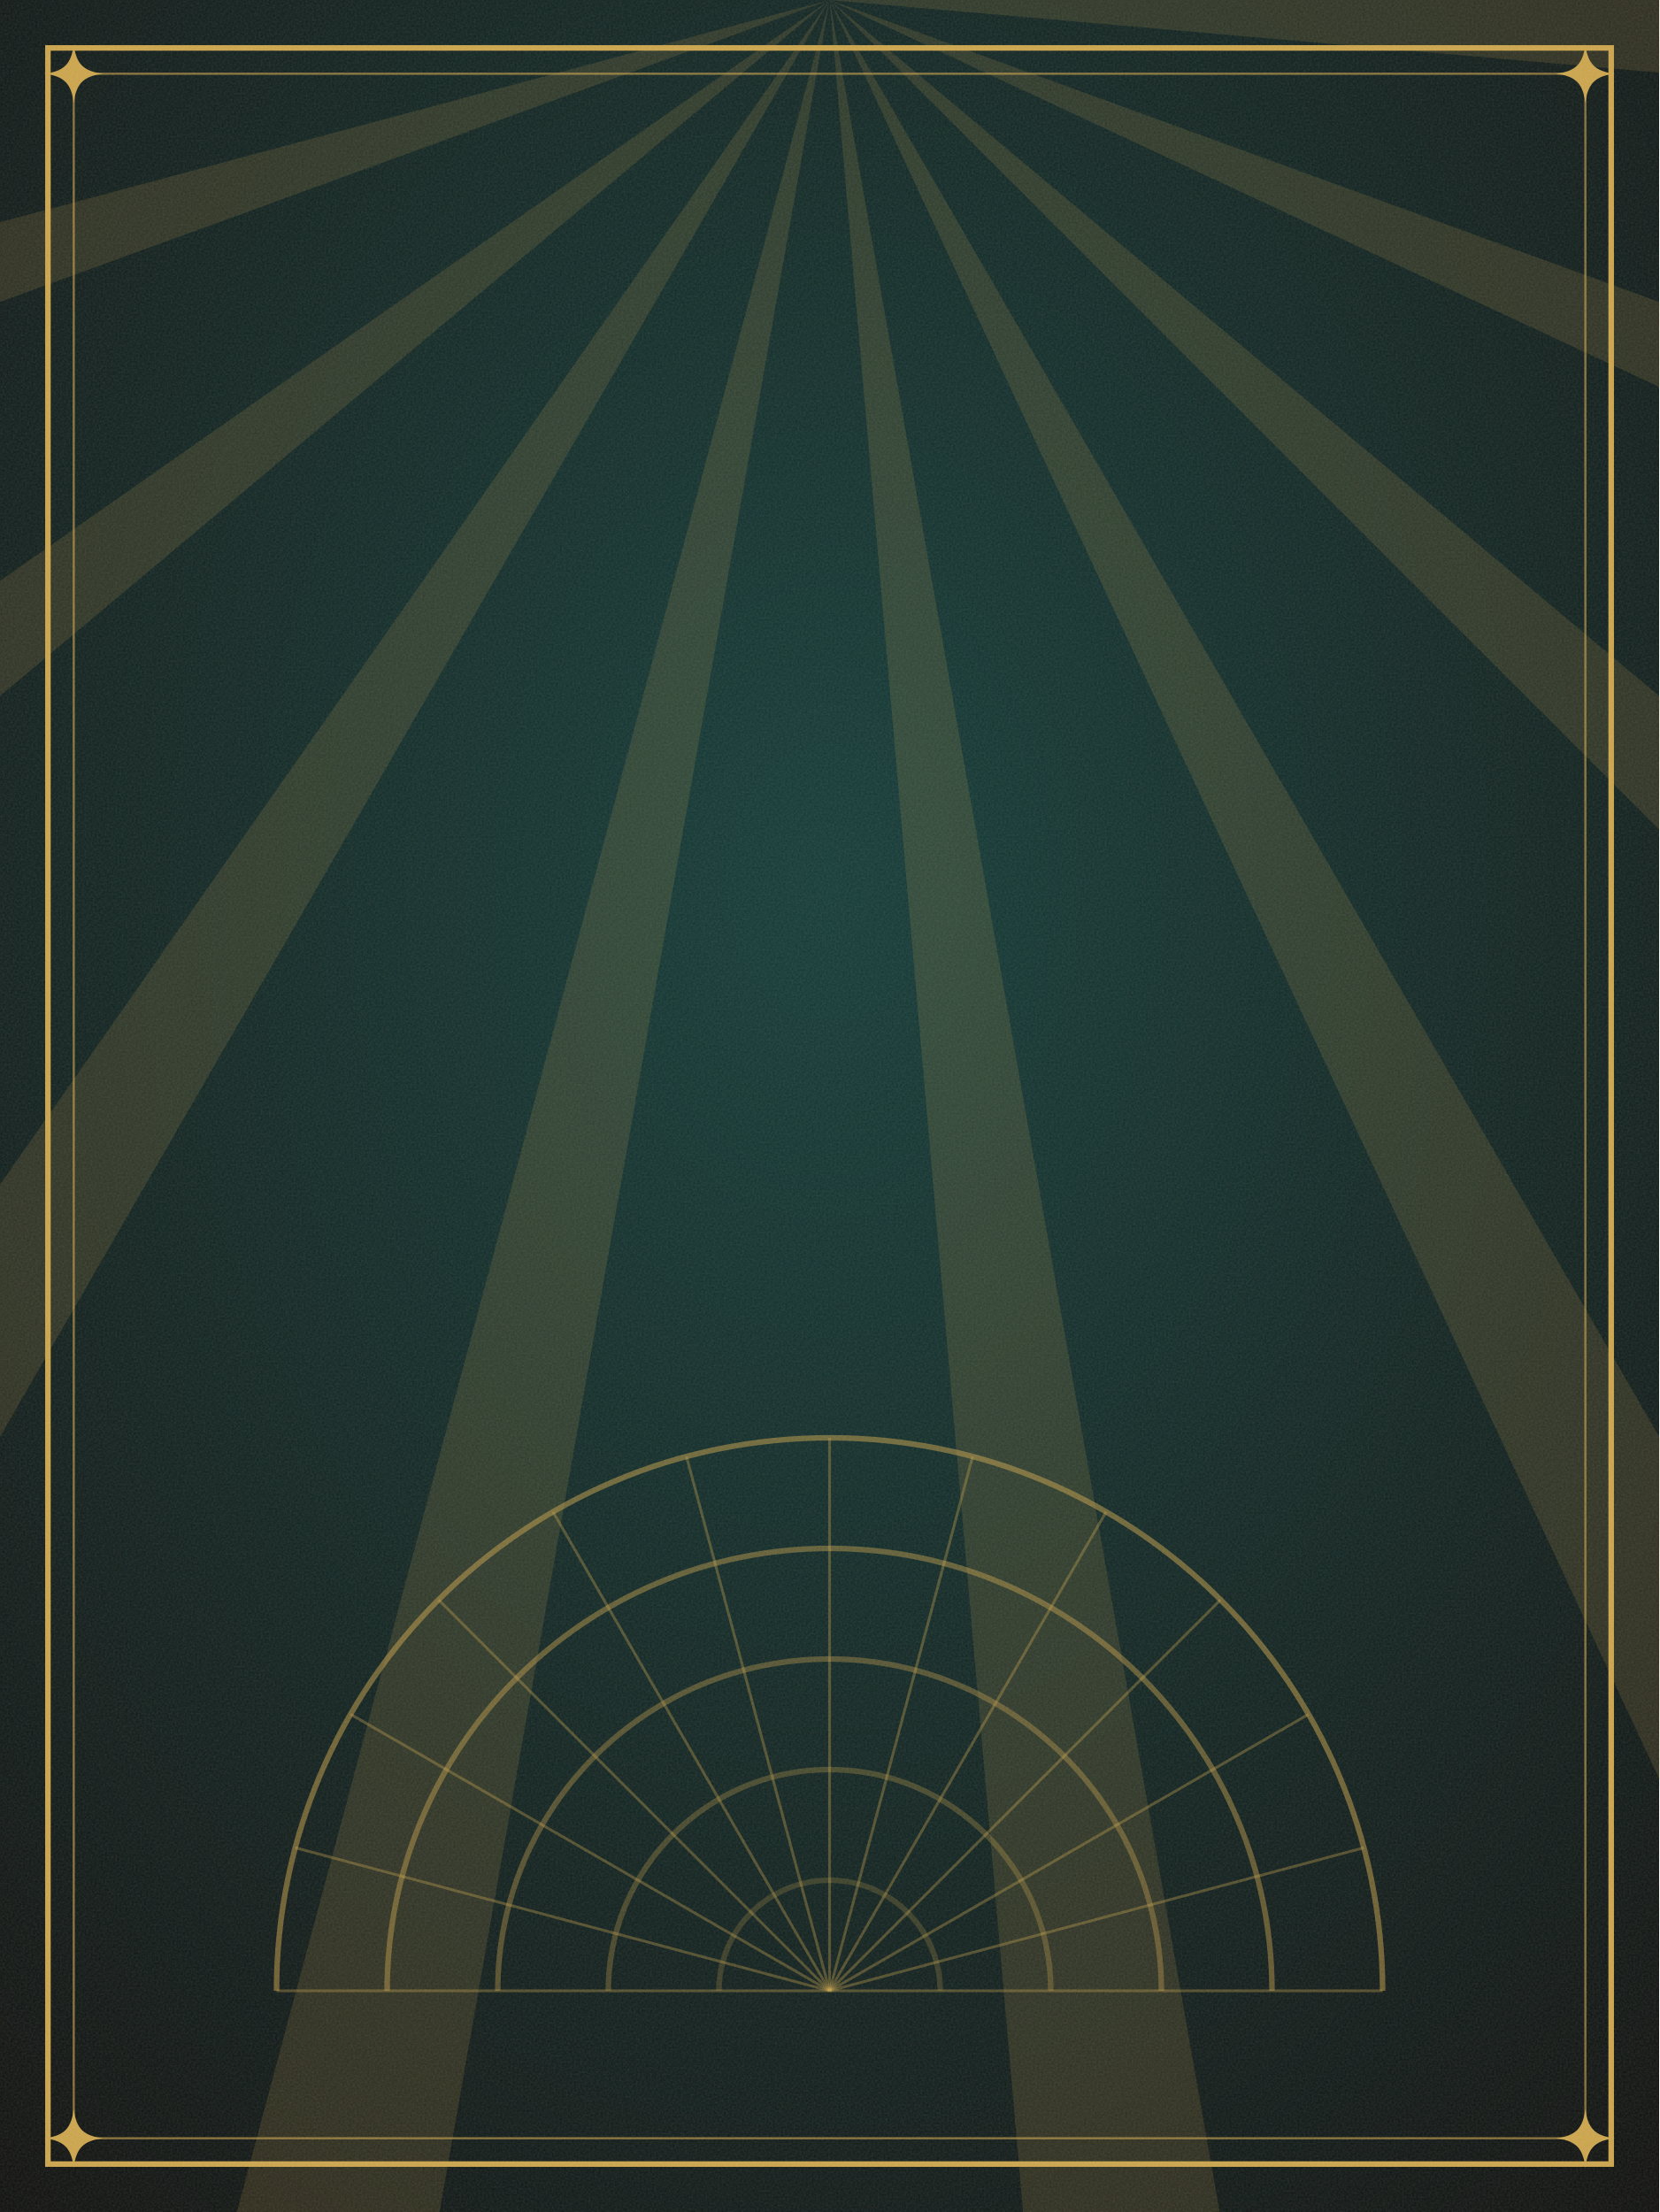
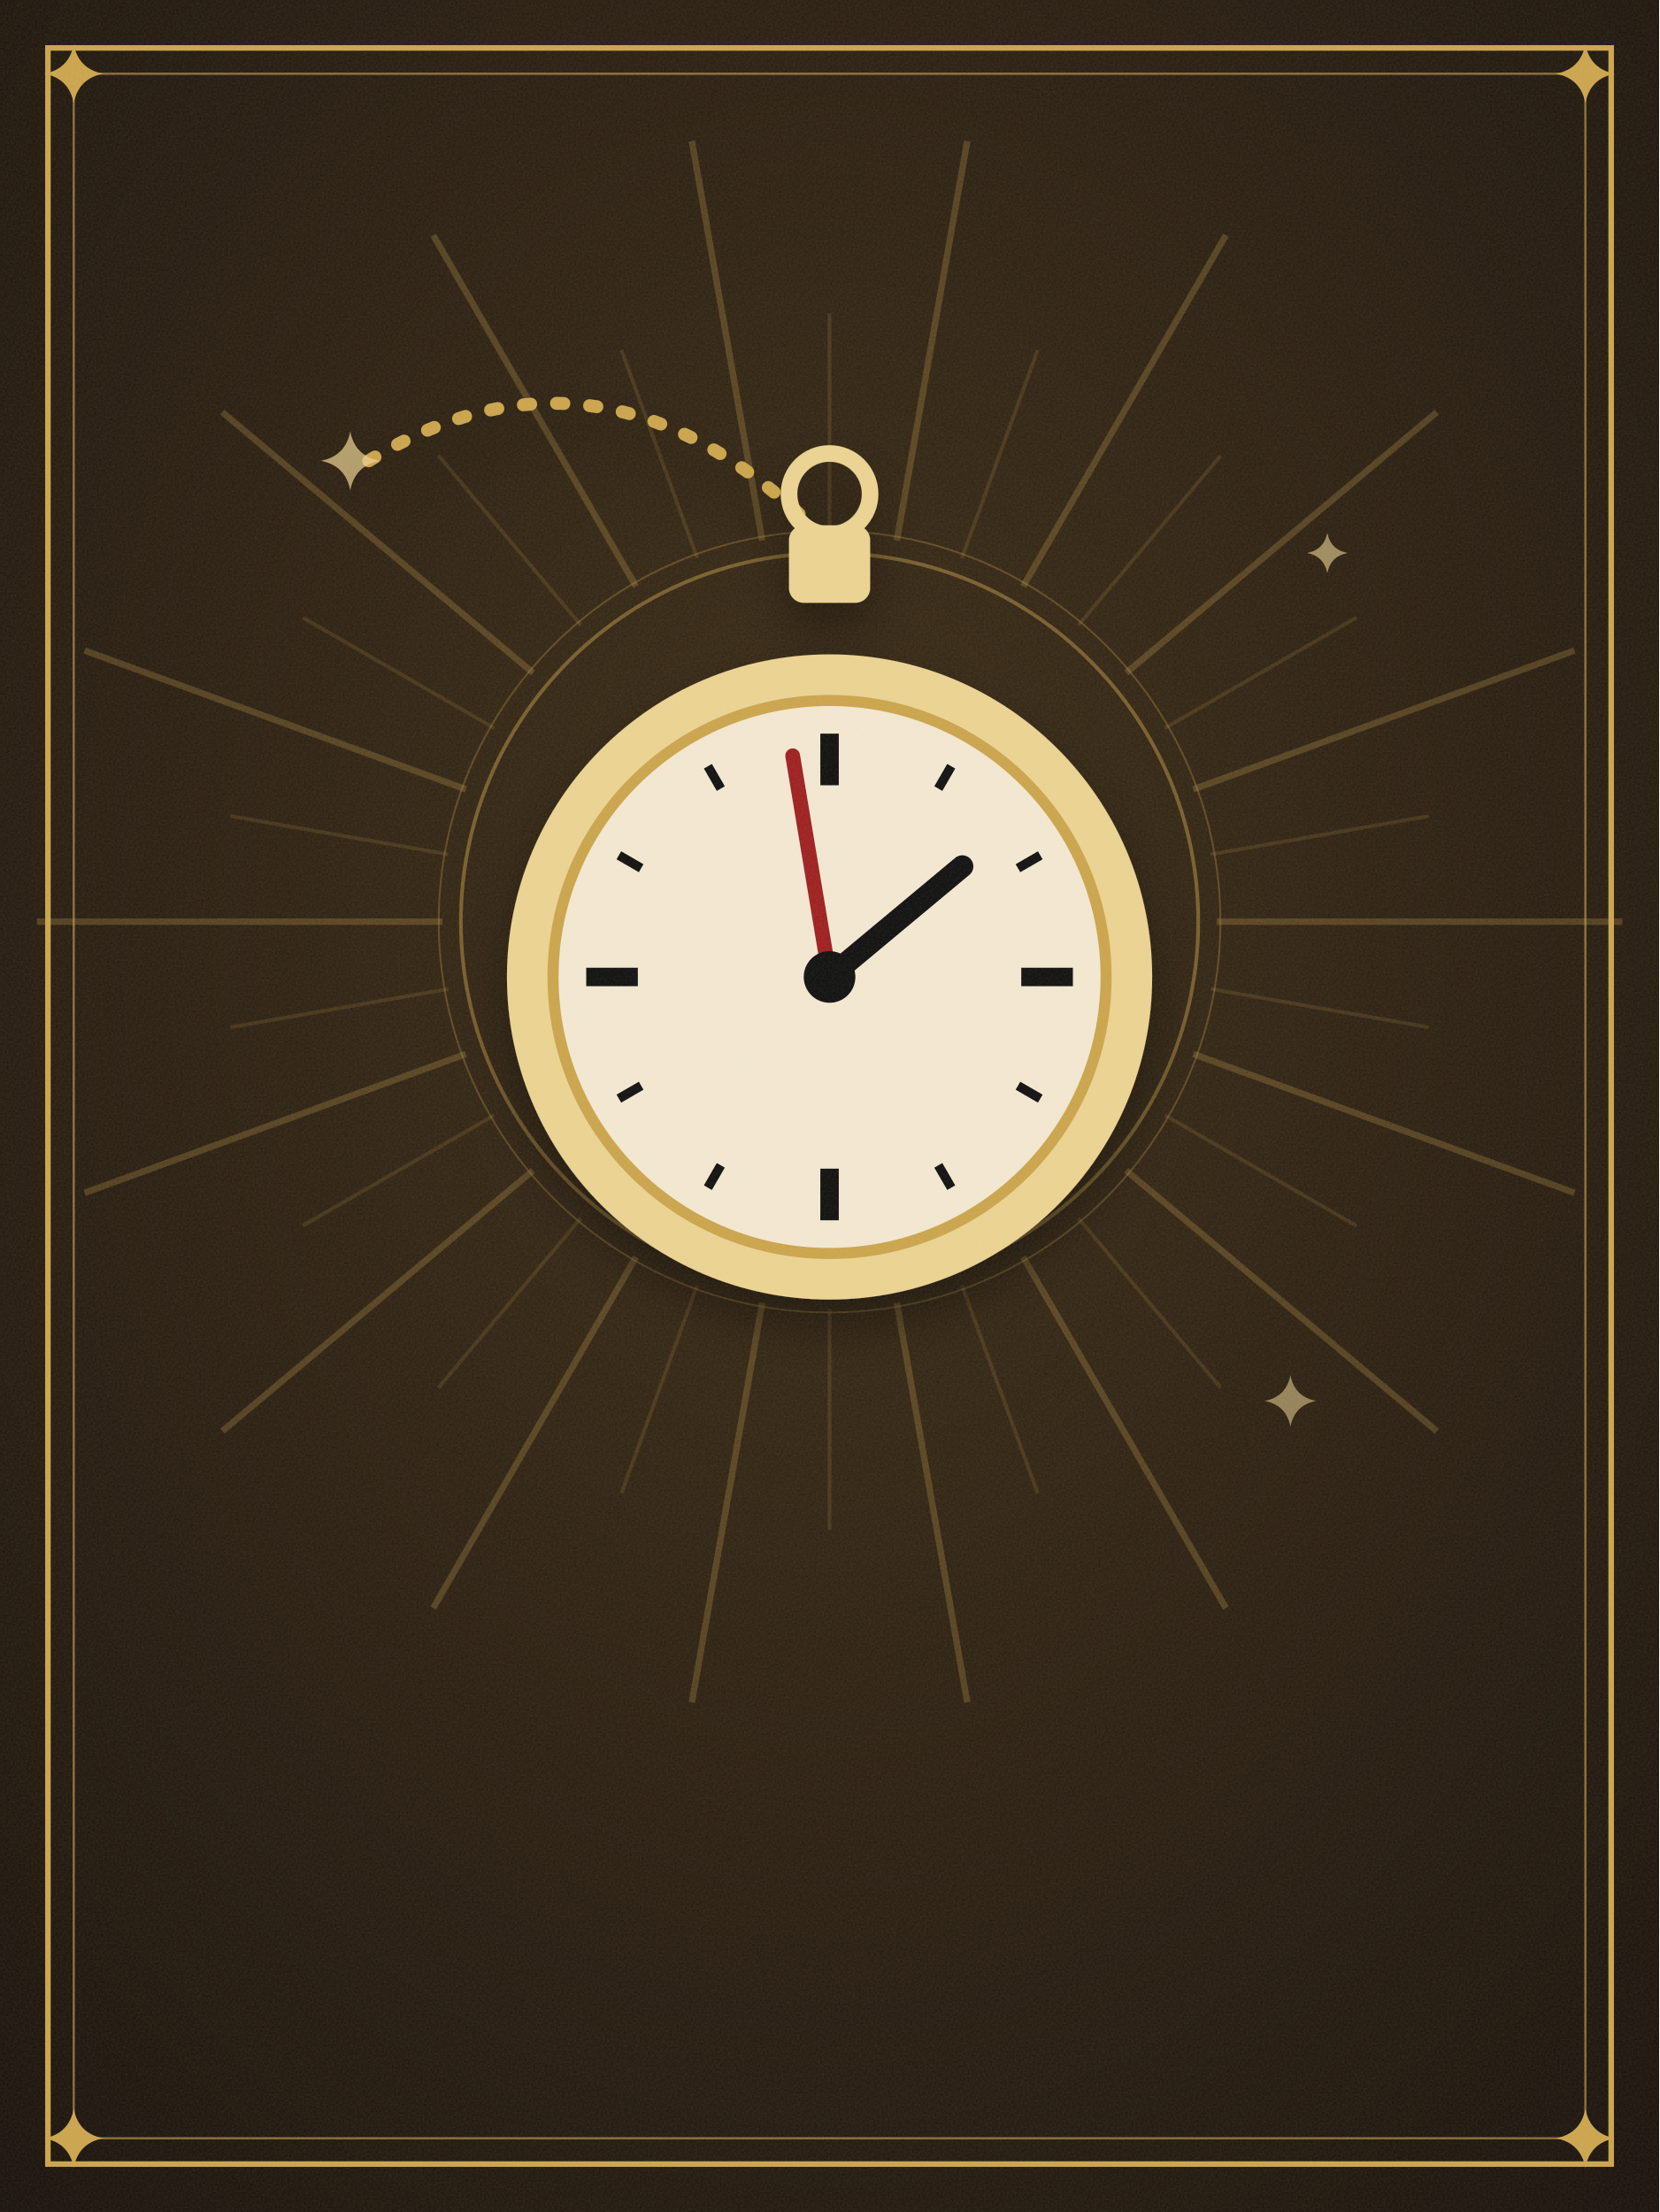
<svg xmlns="http://www.w3.org/2000/svg" viewBox="0 0 900 1200" width="900" height="1200">
  <defs>
-     <radialGradient id="g" cx=".5" cy=".4" r=".85">
-       <stop offset="0" stop-color="#123a37" />
-       <stop offset="1" stop-color="#0d0a09" />
+     <radialGradient id="g" cx=".5" cy=".42" r=".8">
+       <stop offset="0" stop-color="#3a2a14" />
+       <stop offset="1" stop-color="#140d08" />
    </radialGradient>
+     <filter id="shadow" x="-20%" y="-20%" width="140%" height="140%">
+       <feDropShadow dx="0" dy="14" stdDeviation="14" flood-color="#000" flood-opacity=".45" />
+     </filter>
    <filter id="n">
      <feTurbulence type="fractalNoise" baseFrequency=".9" numOctaves="3" stitchTiles="stitch" />
-       <feColorMatrix values="0 0 0 0 1 0 0 0 0 .9 0 0 0 0 .75 0 0 0 .12 0" />
+       <feColorMatrix values="0 0 0 0 1 0 0 0 0 .9 0 0 0 0 .75 0 0 0 .1 0" />
    </filter>
  </defs>
  <rect width="900" height="1200" fill="url(#g)" />
-   <path d="M450 0 L1850.0 0.0 L1844.7 122.0 Z" fill="#c9a24a" opacity="0.16" />
-   <path d="M450 0 L1765.6 478.8 L1718.8 591.7 Z" fill="#c9a24a" opacity="0.16" />
-   <path d="M450 0 L1522.5 899.9 L1439.9 989.9 Z" fill="#c9a24a" opacity="0.16" />
-   <path d="M450 0 L1150.0 1212.4 L1041.7 1268.8 Z" fill="#c9a24a" opacity="0.16" />
-   <path d="M450 0 L693.1 1378.7 L572.0 1394.7 Z" fill="#c9a24a" opacity="0.16" />
-   <path d="M450 0 L206.9 1378.7 L87.7 1352.3 Z" fill="#c9a24a" opacity="0.16" />
-   <path d="M450 0 L-250.0 1212.4 L-353.0 1146.8 Z" fill="#c9a24a" opacity="0.16" />
-   <path d="M450 0 L-622.5 899.9 L-696.8 803.0 Z" fill="#c9a24a" opacity="0.16" />
-   <path d="M450 0 L-865.6 478.8 L-902.3 362.3 Z" fill="#c9a24a" opacity="0.16" />
-   <path d="M450 0 L-950.0 0.0 L-944.7 -122.0 Z" fill="#c9a24a" opacity="0.16" />
-   <path d="M450 0 L-865.6 -478.8 L-818.8 -591.7 Z" fill="#c9a24a" opacity="0.16" />
-   <path d="M450 0 L-622.5 -899.9 L-539.9 -989.9 Z" fill="#c9a24a" opacity="0.16" />
-   <path d="M450 0 L-250.0 -1212.4 L-141.7 -1268.8 Z" fill="#c9a24a" opacity="0.16" />
-   <path d="M450 0 L206.9 -1378.7 L328.0 -1394.7 Z" fill="#c9a24a" opacity="0.16" />
-   <path d="M450 0 L693.1 -1378.7 L812.3 -1352.3 Z" fill="#c9a24a" opacity="0.16" />
-   <path d="M450 0 L1150.0 -1212.4 L1253.0 -1146.8 Z" fill="#c9a24a" opacity="0.16" />
-   <path d="M450 0 L1522.5 -899.9 L1596.8 -803.0 Z" fill="#c9a24a" opacity="0.16" />
-   <path d="M450 0 L1765.6 -478.8 L1802.3 -362.3 Z" fill="#c9a24a" opacity="0.16" />
-   <path d="M150 1080 A300 300 0 0 1 750 1080" fill="none" stroke="#c9a24a" stroke-width="3" opacity="0.5" />
-   <path d="M210 1080 A240 240 0 0 1 690 1080" fill="none" stroke="#c9a24a" stroke-width="3" opacity="0.43" />
-   <path d="M270 1080 A180 180 0 0 1 630 1080" fill="none" stroke="#c9a24a" stroke-width="3" opacity="0.36" />
-   <path d="M330 1080 A120 120 0 0 1 570 1080" fill="none" stroke="#c9a24a" stroke-width="3" opacity="0.29" />
-   <path d="M390 1080 A60 60 0 0 1 510 1080" fill="none" stroke="#c9a24a" stroke-width="3" opacity="0.22" />
-   <line x1="450" y1="1080" x2="150.0" y2="1080.0" stroke="#c9a24a" stroke-width="1.5" opacity=".35" />
-   <line x1="450" y1="1080" x2="160.2" y2="1002.4" stroke="#c9a24a" stroke-width="1.5" opacity=".35" />
-   <line x1="450" y1="1080" x2="190.2" y2="930.0" stroke="#c9a24a" stroke-width="1.5" opacity=".35" />
-   <line x1="450" y1="1080" x2="237.9" y2="867.9" stroke="#c9a24a" stroke-width="1.5" opacity=".35" />
-   <line x1="450" y1="1080" x2="300.0" y2="820.2" stroke="#c9a24a" stroke-width="1.5" opacity=".35" />
-   <line x1="450" y1="1080" x2="372.4" y2="790.2" stroke="#c9a24a" stroke-width="1.5" opacity=".35" />
-   <line x1="450" y1="1080" x2="450.0" y2="780.0" stroke="#c9a24a" stroke-width="1.5" opacity=".35" />
-   <line x1="450" y1="1080" x2="527.6" y2="790.2" stroke="#c9a24a" stroke-width="1.5" opacity=".35" />
-   <line x1="450" y1="1080" x2="600.0" y2="820.2" stroke="#c9a24a" stroke-width="1.5" opacity=".35" />
-   <line x1="450" y1="1080" x2="662.1" y2="867.9" stroke="#c9a24a" stroke-width="1.5" opacity=".35" />
-   <line x1="450" y1="1080" x2="709.8" y2="930.0" stroke="#c9a24a" stroke-width="1.5" opacity=".35" />
-   <line x1="450" y1="1080" x2="739.8" y2="1002.4" stroke="#c9a24a" stroke-width="1.5" opacity=".35" />
-   <line x1="450" y1="1080" x2="750.0" y2="1080.0" stroke="#c9a24a" stroke-width="1.5" opacity=".35" />
+   <line x1="660.0" y1="500.0" x2="880.0" y2="500.0" stroke="#c9a24a" stroke-width="3.5" opacity="0.26" />
+   <line x1="656.8" y1="536.5" x2="775.0" y2="557.3" stroke="#c9a24a" stroke-width="2" opacity="0.16" />
+   <line x1="647.3" y1="571.8" x2="854.1" y2="647.1" stroke="#c9a24a" stroke-width="3.5" opacity="0.26" />
+   <line x1="631.9" y1="605.0" x2="735.8" y2="665.0" stroke="#c9a24a" stroke-width="2" opacity="0.16" />
+   <line x1="610.9" y1="635.0" x2="779.4" y2="776.4" stroke="#c9a24a" stroke-width="3.5" opacity="0.26" />
+   <line x1="585.0" y1="660.9" x2="662.1" y2="752.8" stroke="#c9a24a" stroke-width="2" opacity="0.16" />
+   <line x1="555.0" y1="681.9" x2="665.0" y2="872.4" stroke="#c9a24a" stroke-width="3.5" opacity="0.26" />
+   <line x1="521.8" y1="697.3" x2="562.9" y2="810.1" stroke="#c9a24a" stroke-width="2" opacity="0.16" />
+   <line x1="486.5" y1="706.8" x2="524.7" y2="923.5" stroke="#c9a24a" stroke-width="3.5" opacity="0.26" />
+   <line x1="450.0" y1="710.0" x2="450.0" y2="830.0" stroke="#c9a24a" stroke-width="2" opacity="0.16" />
+   <line x1="413.5" y1="706.8" x2="375.3" y2="923.5" stroke="#c9a24a" stroke-width="3.5" opacity="0.26" />
+   <line x1="378.2" y1="697.3" x2="337.1" y2="810.1" stroke="#c9a24a" stroke-width="2" opacity="0.16" />
+   <line x1="345.0" y1="681.9" x2="235.0" y2="872.4" stroke="#c9a24a" stroke-width="3.5" opacity="0.26" />
+   <line x1="315.0" y1="660.9" x2="237.9" y2="752.8" stroke="#c9a24a" stroke-width="2" opacity="0.16" />
+   <line x1="289.1" y1="635.0" x2="120.6" y2="776.4" stroke="#c9a24a" stroke-width="3.5" opacity="0.26" />
+   <line x1="268.1" y1="605.0" x2="164.2" y2="665.0" stroke="#c9a24a" stroke-width="2" opacity="0.16" />
+   <line x1="252.7" y1="571.8" x2="45.9" y2="647.1" stroke="#c9a24a" stroke-width="3.5" opacity="0.26" />
+   <line x1="243.2" y1="536.5" x2="125.0" y2="557.3" stroke="#c9a24a" stroke-width="2" opacity="0.16" />
+   <line x1="240.0" y1="500.0" x2="20.0" y2="500.0" stroke="#c9a24a" stroke-width="3.5" opacity="0.26" />
+   <line x1="243.2" y1="463.5" x2="125.0" y2="442.7" stroke="#c9a24a" stroke-width="2" opacity="0.16" />
+   <line x1="252.7" y1="428.2" x2="45.9" y2="352.9" stroke="#c9a24a" stroke-width="3.5" opacity="0.26" />
+   <line x1="268.1" y1="395.0" x2="164.2" y2="335.0" stroke="#c9a24a" stroke-width="2" opacity="0.16" />
+   <line x1="289.1" y1="365.0" x2="120.6" y2="223.6" stroke="#c9a24a" stroke-width="3.5" opacity="0.26" />
+   <line x1="315.0" y1="339.1" x2="237.9" y2="247.2" stroke="#c9a24a" stroke-width="2" opacity="0.16" />
+   <line x1="345.0" y1="318.1" x2="235.0" y2="127.6" stroke="#c9a24a" stroke-width="3.5" opacity="0.26" />
+   <line x1="378.2" y1="302.7" x2="337.1" y2="189.9" stroke="#c9a24a" stroke-width="2" opacity="0.16" />
+   <line x1="413.5" y1="293.2" x2="375.3" y2="76.5" stroke="#c9a24a" stroke-width="3.5" opacity="0.26" />
+   <line x1="450.0" y1="290.0" x2="450.0" y2="170.0" stroke="#c9a24a" stroke-width="2" opacity="0.16" />
+   <line x1="486.5" y1="293.2" x2="524.7" y2="76.5" stroke="#c9a24a" stroke-width="3.5" opacity="0.26" />
+   <line x1="521.8" y1="302.7" x2="562.9" y2="189.9" stroke="#c9a24a" stroke-width="2" opacity="0.16" />
+   <line x1="555.0" y1="318.1" x2="665.0" y2="127.6" stroke="#c9a24a" stroke-width="3.5" opacity="0.26" />
+   <line x1="585.0" y1="339.1" x2="662.1" y2="247.2" stroke="#c9a24a" stroke-width="2" opacity="0.16" />
+   <line x1="610.9" y1="365.0" x2="779.4" y2="223.6" stroke="#c9a24a" stroke-width="3.5" opacity="0.26" />
+   <line x1="631.9" y1="395.0" x2="735.8" y2="335.0" stroke="#c9a24a" stroke-width="2" opacity="0.16" />
+   <line x1="647.3" y1="428.2" x2="854.1" y2="352.9" stroke="#c9a24a" stroke-width="3.5" opacity="0.26" />
+   <line x1="656.8" y1="463.5" x2="775.0" y2="442.7" stroke="#c9a24a" stroke-width="2" opacity="0.16" />
+   <circle cx="450" cy="500" r="200" fill="none" stroke="#c9a24a" stroke-width="2" opacity=".45" />
+   <circle cx="450" cy="500" r="212" fill="none" stroke="#c9a24a" stroke-width="1" opacity=".3" />
+   <g filter="url(#shadow)">
+     <path d="M200 250Q330 170 450 295" fill="none" stroke="#c9a24a" stroke-width="7" stroke-dasharray="4 14" stroke-linecap="round" />
+     <rect x="428" y="285" width="44" height="42" rx="8" fill="#e9d18f" />
+     <circle cx="450" cy="268" r="22" fill="none" stroke="#e9d18f" stroke-width="9" />
+     <circle cx="450" cy="530" r="175" fill="#e9d18f" />
+     <circle cx="450" cy="530" r="150" fill="#f1e6cf" stroke="#c9a24a" stroke-width="6" />
+     <line x1="450.0" y1="426.0" x2="450.0" y2="398.0" stroke="#0d0a09" stroke-width="10" />
+     <line x1="509.0" y1="427.8" x2="516.0" y2="415.7" stroke="#0d0a09" stroke-width="5" />
+     <line x1="552.2" y1="471.0" x2="564.3" y2="464.0" stroke="#0d0a09" stroke-width="5" />
+     <line x1="554.0" y1="530.0" x2="582.0" y2="530.0" stroke="#0d0a09" stroke-width="10" />
+     <line x1="552.2" y1="589.0" x2="564.3" y2="596.0" stroke="#0d0a09" stroke-width="5" />
+     <line x1="509.0" y1="632.2" x2="516.0" y2="644.3" stroke="#0d0a09" stroke-width="5" />
+     <line x1="450.0" y1="634.0" x2="450.0" y2="662.0" stroke="#0d0a09" stroke-width="10" />
+     <line x1="391.0" y1="632.2" x2="384.0" y2="644.3" stroke="#0d0a09" stroke-width="5" />
+     <line x1="347.8" y1="589.0" x2="335.7" y2="596.0" stroke="#0d0a09" stroke-width="5" />
+     <line x1="346.0" y1="530.0" x2="318.0" y2="530.0" stroke="#0d0a09" stroke-width="10" />
+     <line x1="347.8" y1="471.0" x2="335.7" y2="464.0" stroke="#0d0a09" stroke-width="5" />
+     <line x1="391.0" y1="427.8" x2="384.0" y2="415.7" stroke="#0d0a09" stroke-width="5" />
+     <path d="M450 530L522 470" stroke="#0d0a09" stroke-width="12" stroke-linecap="round" />
+     <path d="M450 530L430 410" stroke="#9b1c1c" stroke-width="8" stroke-linecap="round" />
+     <circle cx="450" cy="530" r="14" fill="#0d0a09" />
+   </g>
+   <path d="M190 234Q192.56 247.44 206 250Q192.56 252.56 190 266Q187.44 252.56 174 250Q187.44 247.44 190 234Z" fill="#e9d18f" opacity="0.7" />
+   <path d="M720 289Q721.76 298.24 731 300Q721.76 301.76 720 311Q718.24 301.76 709 300Q718.24 298.24 720 289Z" fill="#e9d18f" opacity="0.6" />
+   <path d="M700 746Q702.24 757.76 714 760Q702.24 762.24 700 774Q697.76 762.24 686 760Q697.76 757.76 700 746Z" fill="#e9d18f" opacity="0.55" />
  <rect x="26" y="26" width="848" height="1148" fill="none" stroke="#c9a24a" stroke-width="3" />
  <rect x="40" y="40" width="820" height="1120" fill="none" stroke="#c9a24a" stroke-width="1.2" opacity=".6" />
-   <path d="M40 24 C41.28 34.72 45.28 38.72 56 40 C45.28 41.28 41.28 45.28 40 56 C38.72 45.28 34.72 41.28 24 40 C34.72 38.72 38.72 34.72 40 24 Z" fill="#c9a24a" opacity="1" />
-   <path d="M860 24 C861.28 34.72 865.28 38.72 876 40 C865.28 41.28 861.28 45.28 860 56 C858.72 45.28 854.72 41.28 844 40 C854.72 38.72 858.72 34.72 860 24 Z" fill="#c9a24a" opacity="1" />
-   <path d="M40 1144 C41.28 1154.72 45.28 1158.72 56 1160 C45.28 1161.28 41.28 1165.28 40 1176 C38.72 1165.28 34.72 1161.28 24 1160 C34.72 1158.72 38.72 1154.72 40 1144 Z" fill="#c9a24a" opacity="1" />
-   <path d="M860 1144 C861.28 1154.72 865.28 1158.72 876 1160 C865.28 1161.28 861.28 1165.28 860 1176 C858.72 1165.28 854.72 1161.28 844 1160 C854.72 1158.72 858.72 1154.72 860 1144 Z" fill="#c9a24a" opacity="1" />
+   <path d="M40 24Q42.56 37.44 56 40Q42.56 42.56 40 56Q37.44 42.56 24 40Q37.44 37.44 40 24Z" fill="#c9a24a" opacity="1" />
+   <path d="M860 24Q862.56 37.44 876 40Q862.56 42.56 860 56Q857.44 42.56 844 40Q857.44 37.44 860 24Z" fill="#c9a24a" opacity="1" />
+   <path d="M40 1144Q42.56 1157.44 56 1160Q42.56 1162.56 40 1176Q37.44 1162.56 24 1160Q37.44 1157.44 40 1144Z" fill="#c9a24a" opacity="1" />
+   <path d="M860 1144Q862.56 1157.44 876 1160Q862.56 1162.56 860 1176Q857.44 1162.56 844 1160Q857.44 1157.44 860 1144Z" fill="#c9a24a" opacity="1" />
  <rect width="900" height="1200" filter="url(#n)" />
</svg>
